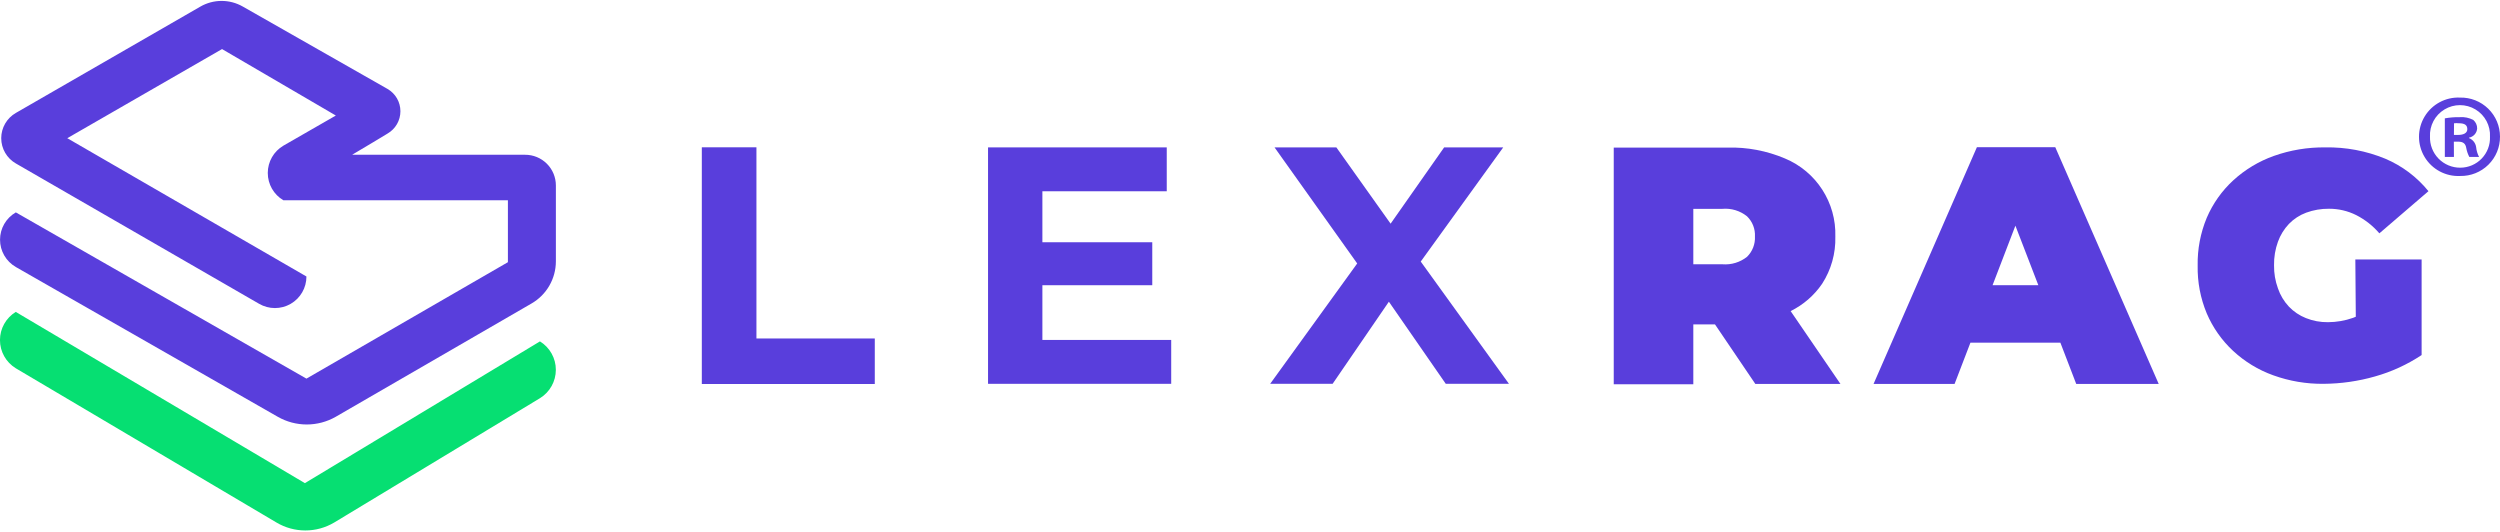
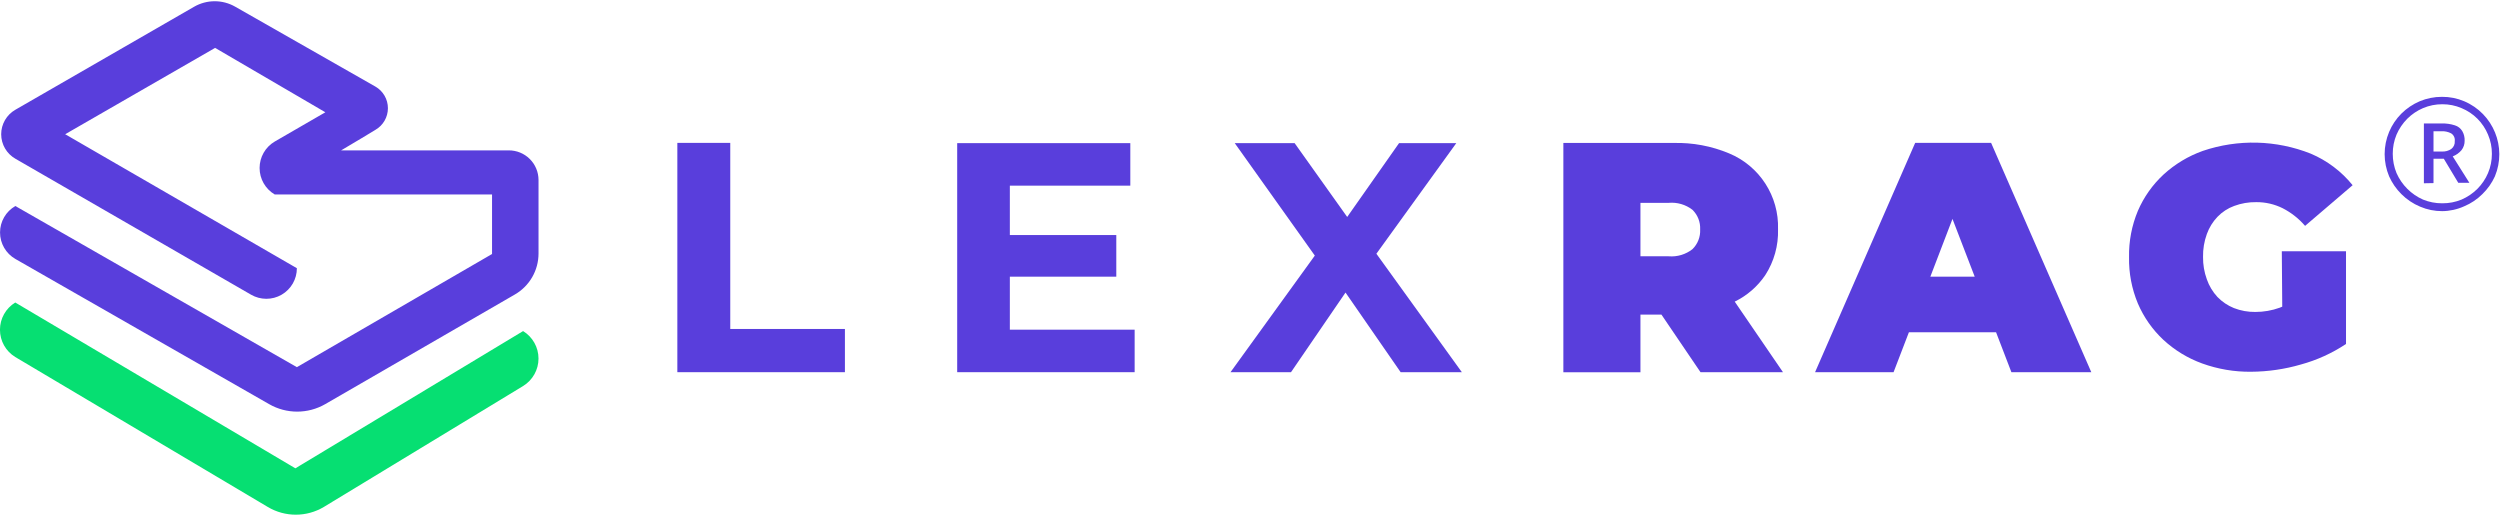
- <svg xmlns="http://www.w3.org/2000/svg" id="Layer_1" data-name="Layer 1" viewBox="0 0 274.61 58.43">
+ <svg xmlns="http://www.w3.org/2000/svg" id="Layer_1" data-name="Layer 1" viewBox="0 0 283.46 58.43">
  <defs>
    <style>.cls-1{fill:#593edc;}.cls-2{fill:#06df72;}</style>
  </defs>
-   <path class="cls-1" d="M33.66,41.59h0L1.74,23.33a3.46,3.46,0,0,0,0,6L30.51,45.78a6.41,6.41,0,0,0,6.37,0l21.5-12.44a5.35,5.35,0,0,0,2.68-4.63V20.37A3.37,3.37,0,0,0,57.68,17h-19l.3-.18,2-1.19,1.41-.85.18-.11a2.83,2.83,0,0,0,0-4.9L26.67.72A4.68,4.68,0,0,0,22,.73L1.75,12.4a3.2,3.2,0,0,0,0,5.56L28.46,33.37a3.46,3.46,0,0,0,5.2-3L7.39,15.18l17-9.79,12.5,7.3L31.13,16a3.48,3.48,0,0,0,0,6H55.79V28.8Z" />
-   <path class="cls-2" d="M59.31,37.5,33.49,53.07,1.73,34.26a3.63,3.63,0,0,0,0,6.19L30.36,57.39a6.2,6.2,0,0,0,6.36,0L59.31,43.74A3.66,3.66,0,0,0,59.31,37.5Z" />
-   <path class="cls-1" d="M77.09,42.18v-26h6v21h13v5Z" />
-   <polygon class="cls-1" points="114.5 37.34 114.5 31.33 126.57 31.33 126.57 26.61 114.5 26.61 114.5 21.01 128.16 21.01 128.16 16.19 108.53 16.19 108.53 42.16 128.65 42.16 128.65 37.34 114.5 37.34" />
-   <polygon class="cls-1" points="165.75 42.16 156.06 28.73 165.12 16.19 158.63 16.19 152.75 24.57 146.79 16.19 140 16.19 149.08 28.94 139.52 42.16 146.38 42.16 152.56 33.14 158.81 42.16 165.75 42.16" />
-   <path class="cls-1" d="M192.81,42.17h9.35l-5.47-8a9,9,0,0,0,3.46-3A9.08,9.08,0,0,0,201.6,26a9,9,0,0,0-5.55-8.6,15.15,15.15,0,0,0-6.29-1.19h-12.5v26H186V35.63h2.38Zm-.91-18.41a2.88,2.88,0,0,1,.87,2.22,2.92,2.92,0,0,1-.87,2.23,3.85,3.85,0,0,1-2.69.82H186V22.94h3.19A3.8,3.8,0,0,1,191.9,23.76Z" />
-   <path class="cls-1" d="M228.06,42.17h9.06l-11.36-26h-8.61l-11.35,26h8.9l1.74-4.53h9.88Zm-9.19-10.84,2.51-6.54,2.52,6.54Z" />
-   <path class="cls-1" d="M258.77,34.79l-.29.12a8.35,8.35,0,0,1-2.76.48,6.26,6.26,0,0,1-2.43-.45,5.28,5.28,0,0,1-1.87-1.26,5.53,5.53,0,0,1-1.2-2,7.07,7.07,0,0,1-.43-2.54,7.21,7.21,0,0,1,.43-2.59,5.63,5.63,0,0,1,1.2-1.95,5.14,5.14,0,0,1,1.9-1.24,7.09,7.09,0,0,1,2.5-.43,6.64,6.64,0,0,1,3,.7,8.4,8.4,0,0,1,2.54,2L266.75,21A12.26,12.26,0,0,0,262,17.43a16.5,16.5,0,0,0-6.58-1.24,16.32,16.32,0,0,0-5.66.94,13.14,13.14,0,0,0-4.45,2.68,12,12,0,0,0-2.91,4.11,13.06,13.06,0,0,0-1,5.26,13,13,0,0,0,1,5.25,12.12,12.12,0,0,0,2.89,4.11,12.85,12.85,0,0,0,4.4,2.68,15.77,15.77,0,0,0,5.55.94,21,21,0,0,0,5.64-.81A18.16,18.16,0,0,0,266,39h0V28.5h-7.28Z" />
-   <path class="cls-1" d="M274.61,15a4.29,4.29,0,0,1-4.38,4.33,4.31,4.31,0,1,1,0-8.61A4.29,4.29,0,0,1,274.61,15Zm-7.69,0a3.31,3.31,0,0,0,3.33,3.42,3.27,3.27,0,0,0,3.26-3.39,3.3,3.3,0,1,0-6.59,0Zm2.63,2.24h-1V13a8.51,8.51,0,0,1,1.64-.13,2.7,2.7,0,0,1,1.49.31,1.2,1.2,0,0,1,.42.94,1.1,1.1,0,0,1-.89,1v.05a1.26,1.26,0,0,1,.78,1,2.94,2.94,0,0,0,.32,1.07h-1.07a3.5,3.5,0,0,1-.34-1c-.08-.47-.34-.68-.89-.68h-.47Zm0-2.42h.47c.54,0,1-.18,1-.63s-.29-.65-.92-.65a2.7,2.7,0,0,0-.54,0Z" />
+   <path class="cls-1" d="M33.66,41.63l0,0,0,0L1.74,23.36a3.46,3.46,0,0,0,0,6L30.51,45.82a6.38,6.38,0,0,0,6.37,0l21.5-12.43a5.36,5.36,0,0,0,2.68-4.64V20.4a3.36,3.36,0,0,0-3.38-3.35h-19l.3-.18,2-1.19,1.41-.85.18-.11a2.83,2.83,0,0,0,0-4.9L26.67.76A4.68,4.68,0,0,0,22,.77L1.75,12.44a3.2,3.2,0,0,0,0,5.56L28.46,33.41a3.46,3.46,0,0,0,5.2-3L7.39,15.22l17-9.79,12.5,7.3-5.74,3.32a3.48,3.48,0,0,0,0,6H55.79v6.75Z" />
+   <path class="cls-2" d="M59.31,37.54,33.49,53.1,1.73,34.3a3.62,3.62,0,0,0,0,6.18l28.63,17a6.2,6.2,0,0,0,6.36,0L59.31,43.77A3.65,3.65,0,0,0,59.31,37.54Z" />
+   <path class="cls-1" d="M76.8,42.2v-26h6V37.3h13v4.9Z" />
+   <polygon class="cls-1" points="114.5 37.38 114.5 31.37 126.57 31.37 126.57 26.65 114.5 26.65 114.5 21.05 128.16 21.05 128.16 16.23 108.53 16.23 108.53 42.2 128.65 42.2 128.65 37.38 114.5 37.38" />
+   <polygon class="cls-1" points="165.75 42.2 156.06 28.77 165.12 16.23 158.63 16.23 152.75 24.6 146.79 16.23 140 16.23 149.08 28.98 139.52 42.2 146.38 42.2 152.56 33.17 158.81 42.2 165.75 42.2" />
+   <path class="cls-1" d="M192.81,42.2h9.35l-5.47-8a8.87,8.87,0,0,0,3.46-3A9.08,9.08,0,0,0,201.6,26a9,9,0,0,0-5.55-8.61,15.32,15.32,0,0,0-6.29-1.18h-12.5v26H186V35.67h2.38Zm-.91-18.41a2.92,2.92,0,0,1,.87,2.23,2.92,2.92,0,0,1-.87,2.23,3.85,3.85,0,0,1-2.69.81H186V23h3.19A3.85,3.85,0,0,1,191.9,23.79Z" />
+   <path class="cls-1" d="M228.06,42.2h9.06l-11.36-26h-8.61l-11.35,26h8.9l1.74-4.53h9.88Zm-9.19-10.83,2.51-6.55,2.52,6.55Z" />
+   <path class="cls-1" d="M258.77,34.77a2.52,2.52,0,0,1-.29.12,8.1,8.1,0,0,1-2.76.48,6.45,6.45,0,0,1-2.43-.44,5.42,5.42,0,0,1-1.87-1.26,5.71,5.71,0,0,1-1.2-2,7.14,7.14,0,0,1-.43-2.54,7.21,7.21,0,0,1,.43-2.59,5.54,5.54,0,0,1,1.2-1.95,5,5,0,0,1,1.9-1.24,6.87,6.87,0,0,1,2.5-.43,6.63,6.63,0,0,1,3,.69,8.4,8.4,0,0,1,2.54,2L266.75,21A12.24,12.24,0,0,0,262,17.42a17.74,17.74,0,0,0-12.24-.31,13.14,13.14,0,0,0-4.45,2.68,12.17,12.17,0,0,0-2.91,4.12,13,13,0,0,0-1,5.25,13,13,0,0,0,1,5.25,12.25,12.25,0,0,0,2.89,4.12,13,13,0,0,0,4.4,2.68,15.77,15.77,0,0,0,5.55.94,20.63,20.63,0,0,0,5.64-.82A17.63,17.63,0,0,0,266,39h0V28.49h-7.28Z" />
+   <path class="cls-1" d="M274.83,20.78V14h2a4.41,4.41,0,0,1,1.51.21,1.48,1.48,0,0,1,.84.65,2,2,0,0,1,.27,1.1,1.69,1.69,0,0,1-.35,1.06,2.42,2.42,0,0,1-1,.71l1.89,3h-1.26L277.09,18h-1.17v2.76Zm1.09-3.6h.93a1.7,1.7,0,0,0,1.1-.3,1,1,0,0,0,.38-.88.9.9,0,0,0-.41-.88,2.18,2.18,0,0,0-1.13-.24h-.87Zm1,6.76a6.31,6.31,0,0,1-2.52-.51A6.59,6.59,0,0,1,272.27,22,6.69,6.69,0,0,1,270.89,20a6.51,6.51,0,0,1,0-5.05,6.48,6.48,0,0,1,1.38-2.06,6.64,6.64,0,0,1,2.09-1.41,6.48,6.48,0,0,1,2.52-.5,6.33,6.33,0,0,1,2.52.5A6.53,6.53,0,0,1,282.88,20,6.6,6.6,0,0,1,281.47,22a6.39,6.39,0,0,1-2.07,1.39A6.17,6.17,0,0,1,276.88,23.94Zm0-.89a5.61,5.61,0,0,0,2.18-.42,5.85,5.85,0,0,0,1.8-1.22,5.7,5.7,0,0,0,1.2-1.78,5.53,5.53,0,0,0,.44-2.19,5.44,5.44,0,0,0-.44-2.18,5.52,5.52,0,0,0-3-3,5.44,5.44,0,0,0-2.18-.44,5.53,5.53,0,0,0-2.19.44,5.7,5.7,0,0,0-1.78,1.2,5.85,5.85,0,0,0-1.22,1.8,5.61,5.61,0,0,0-.43,2.18,5.7,5.7,0,0,0,.43,2.19,5.88,5.88,0,0,0,3,3A5.69,5.69,0,0,0,276.88,23.05Z" />
</svg>
